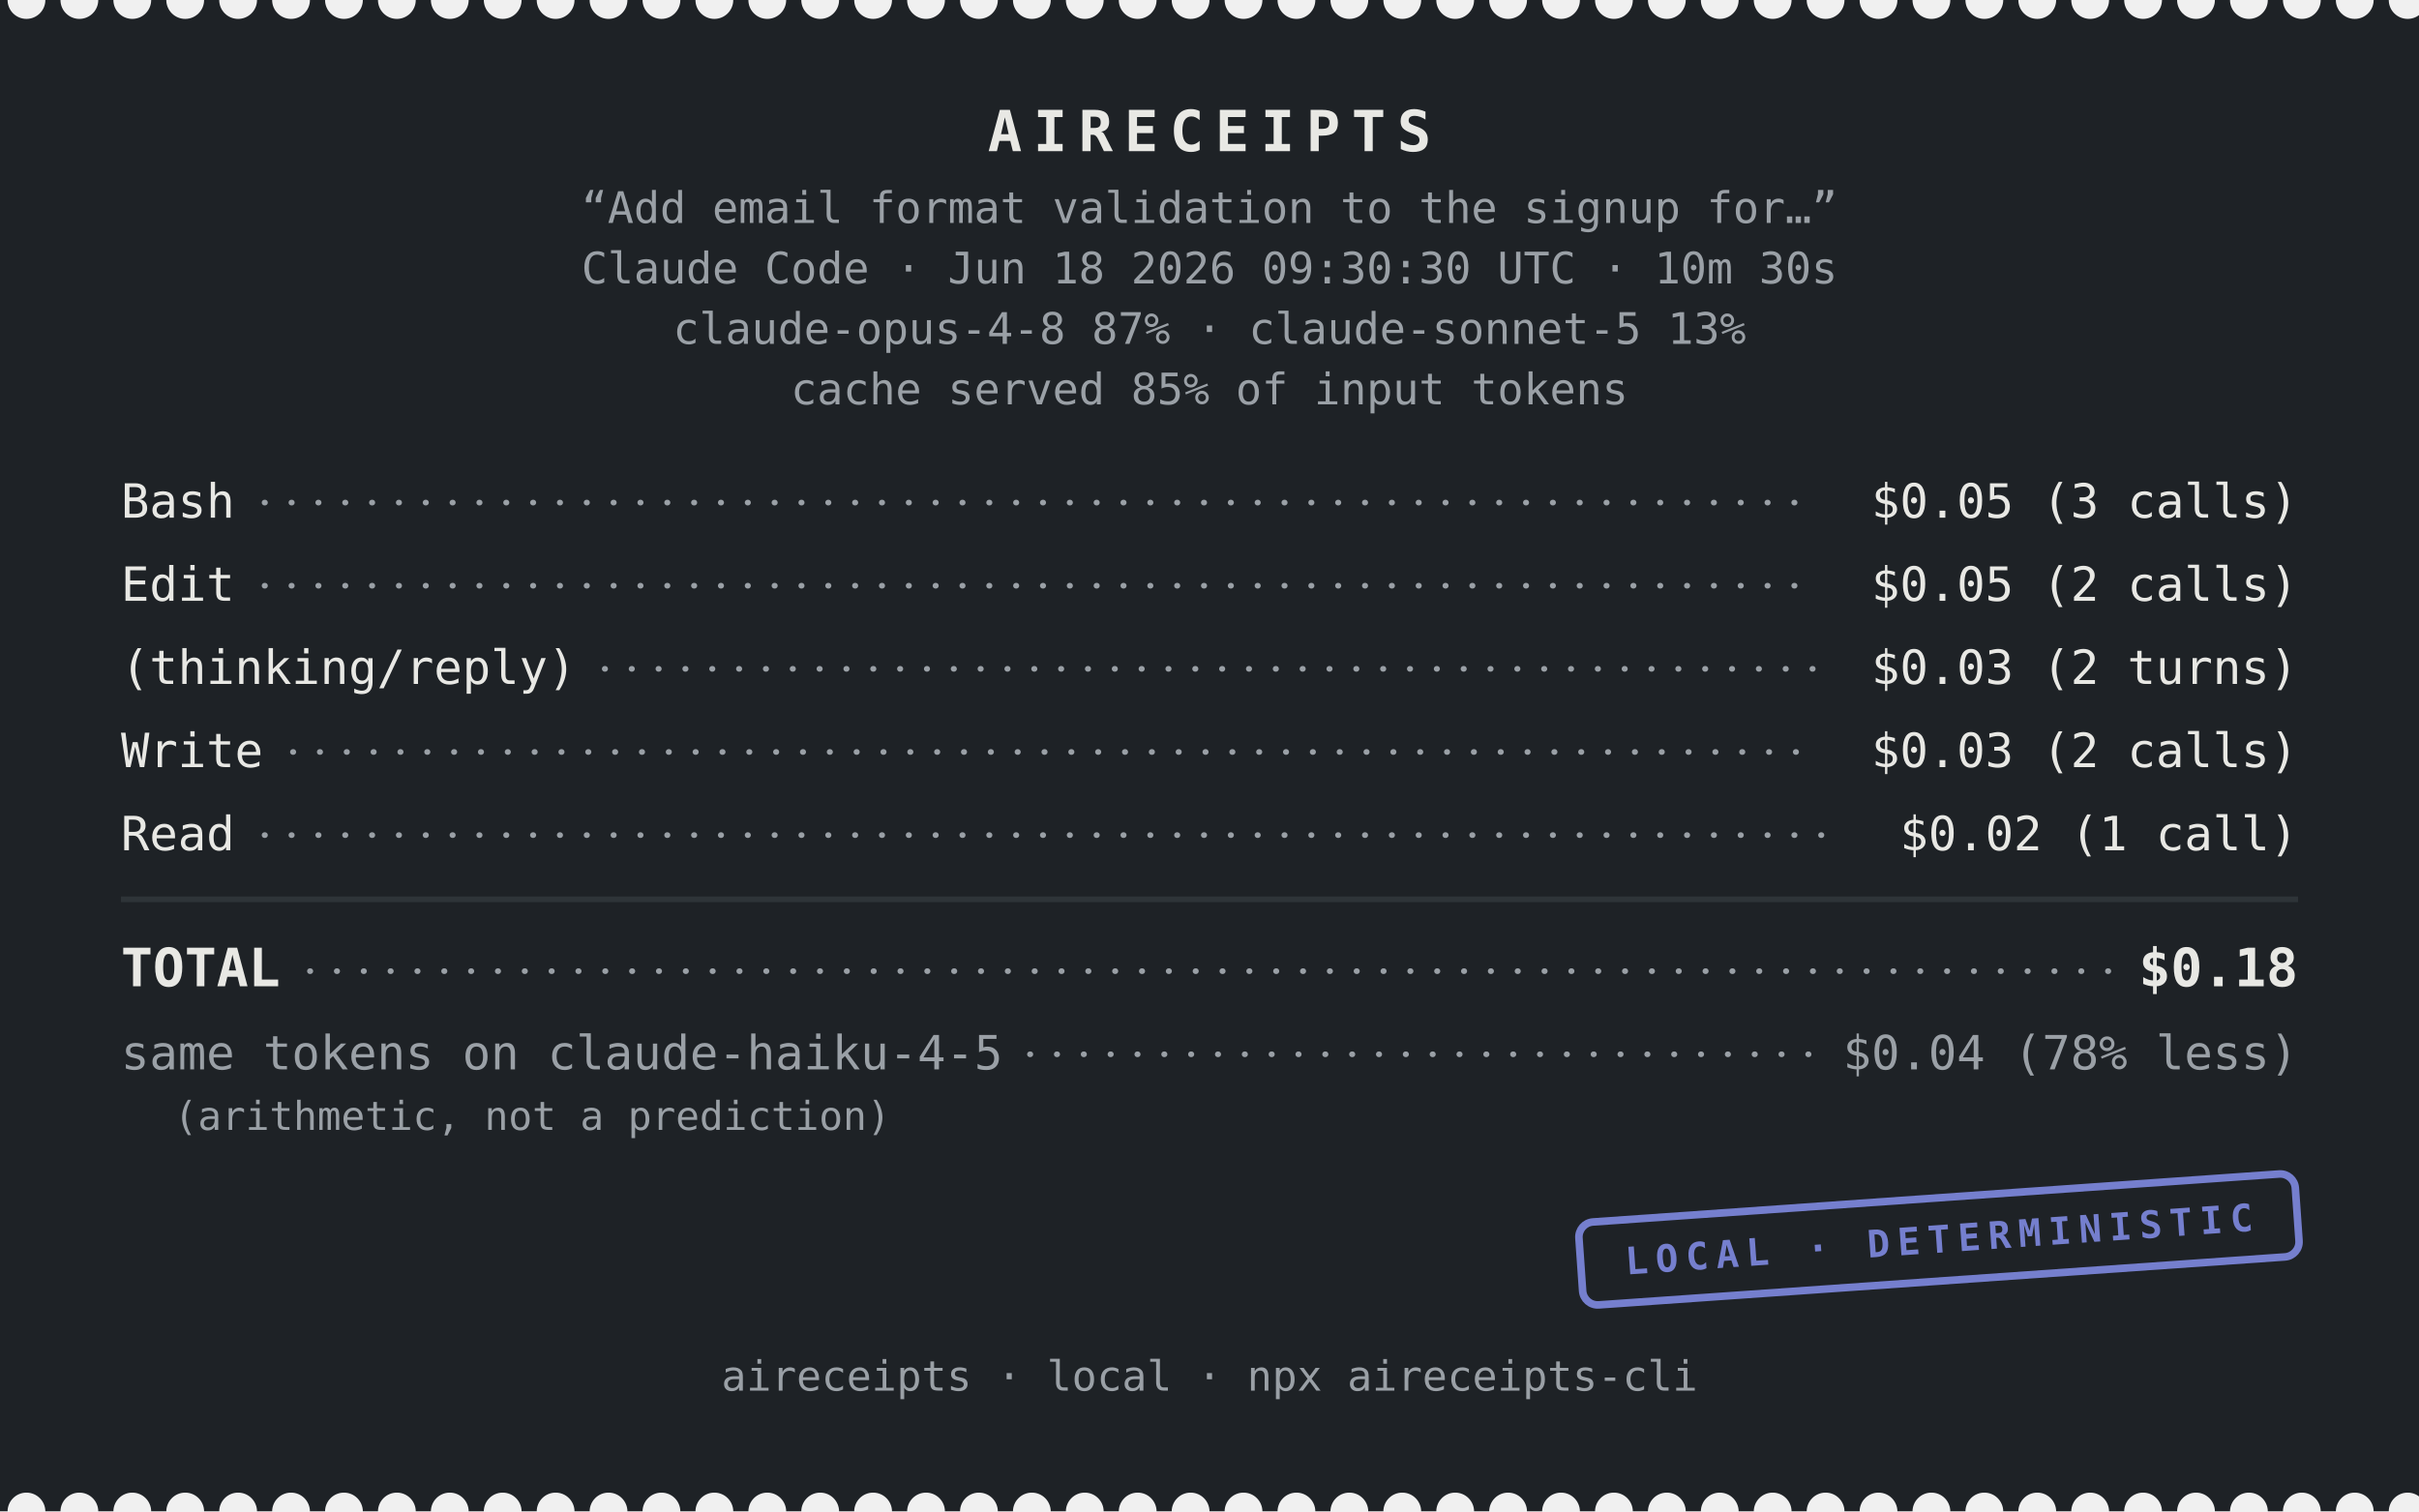
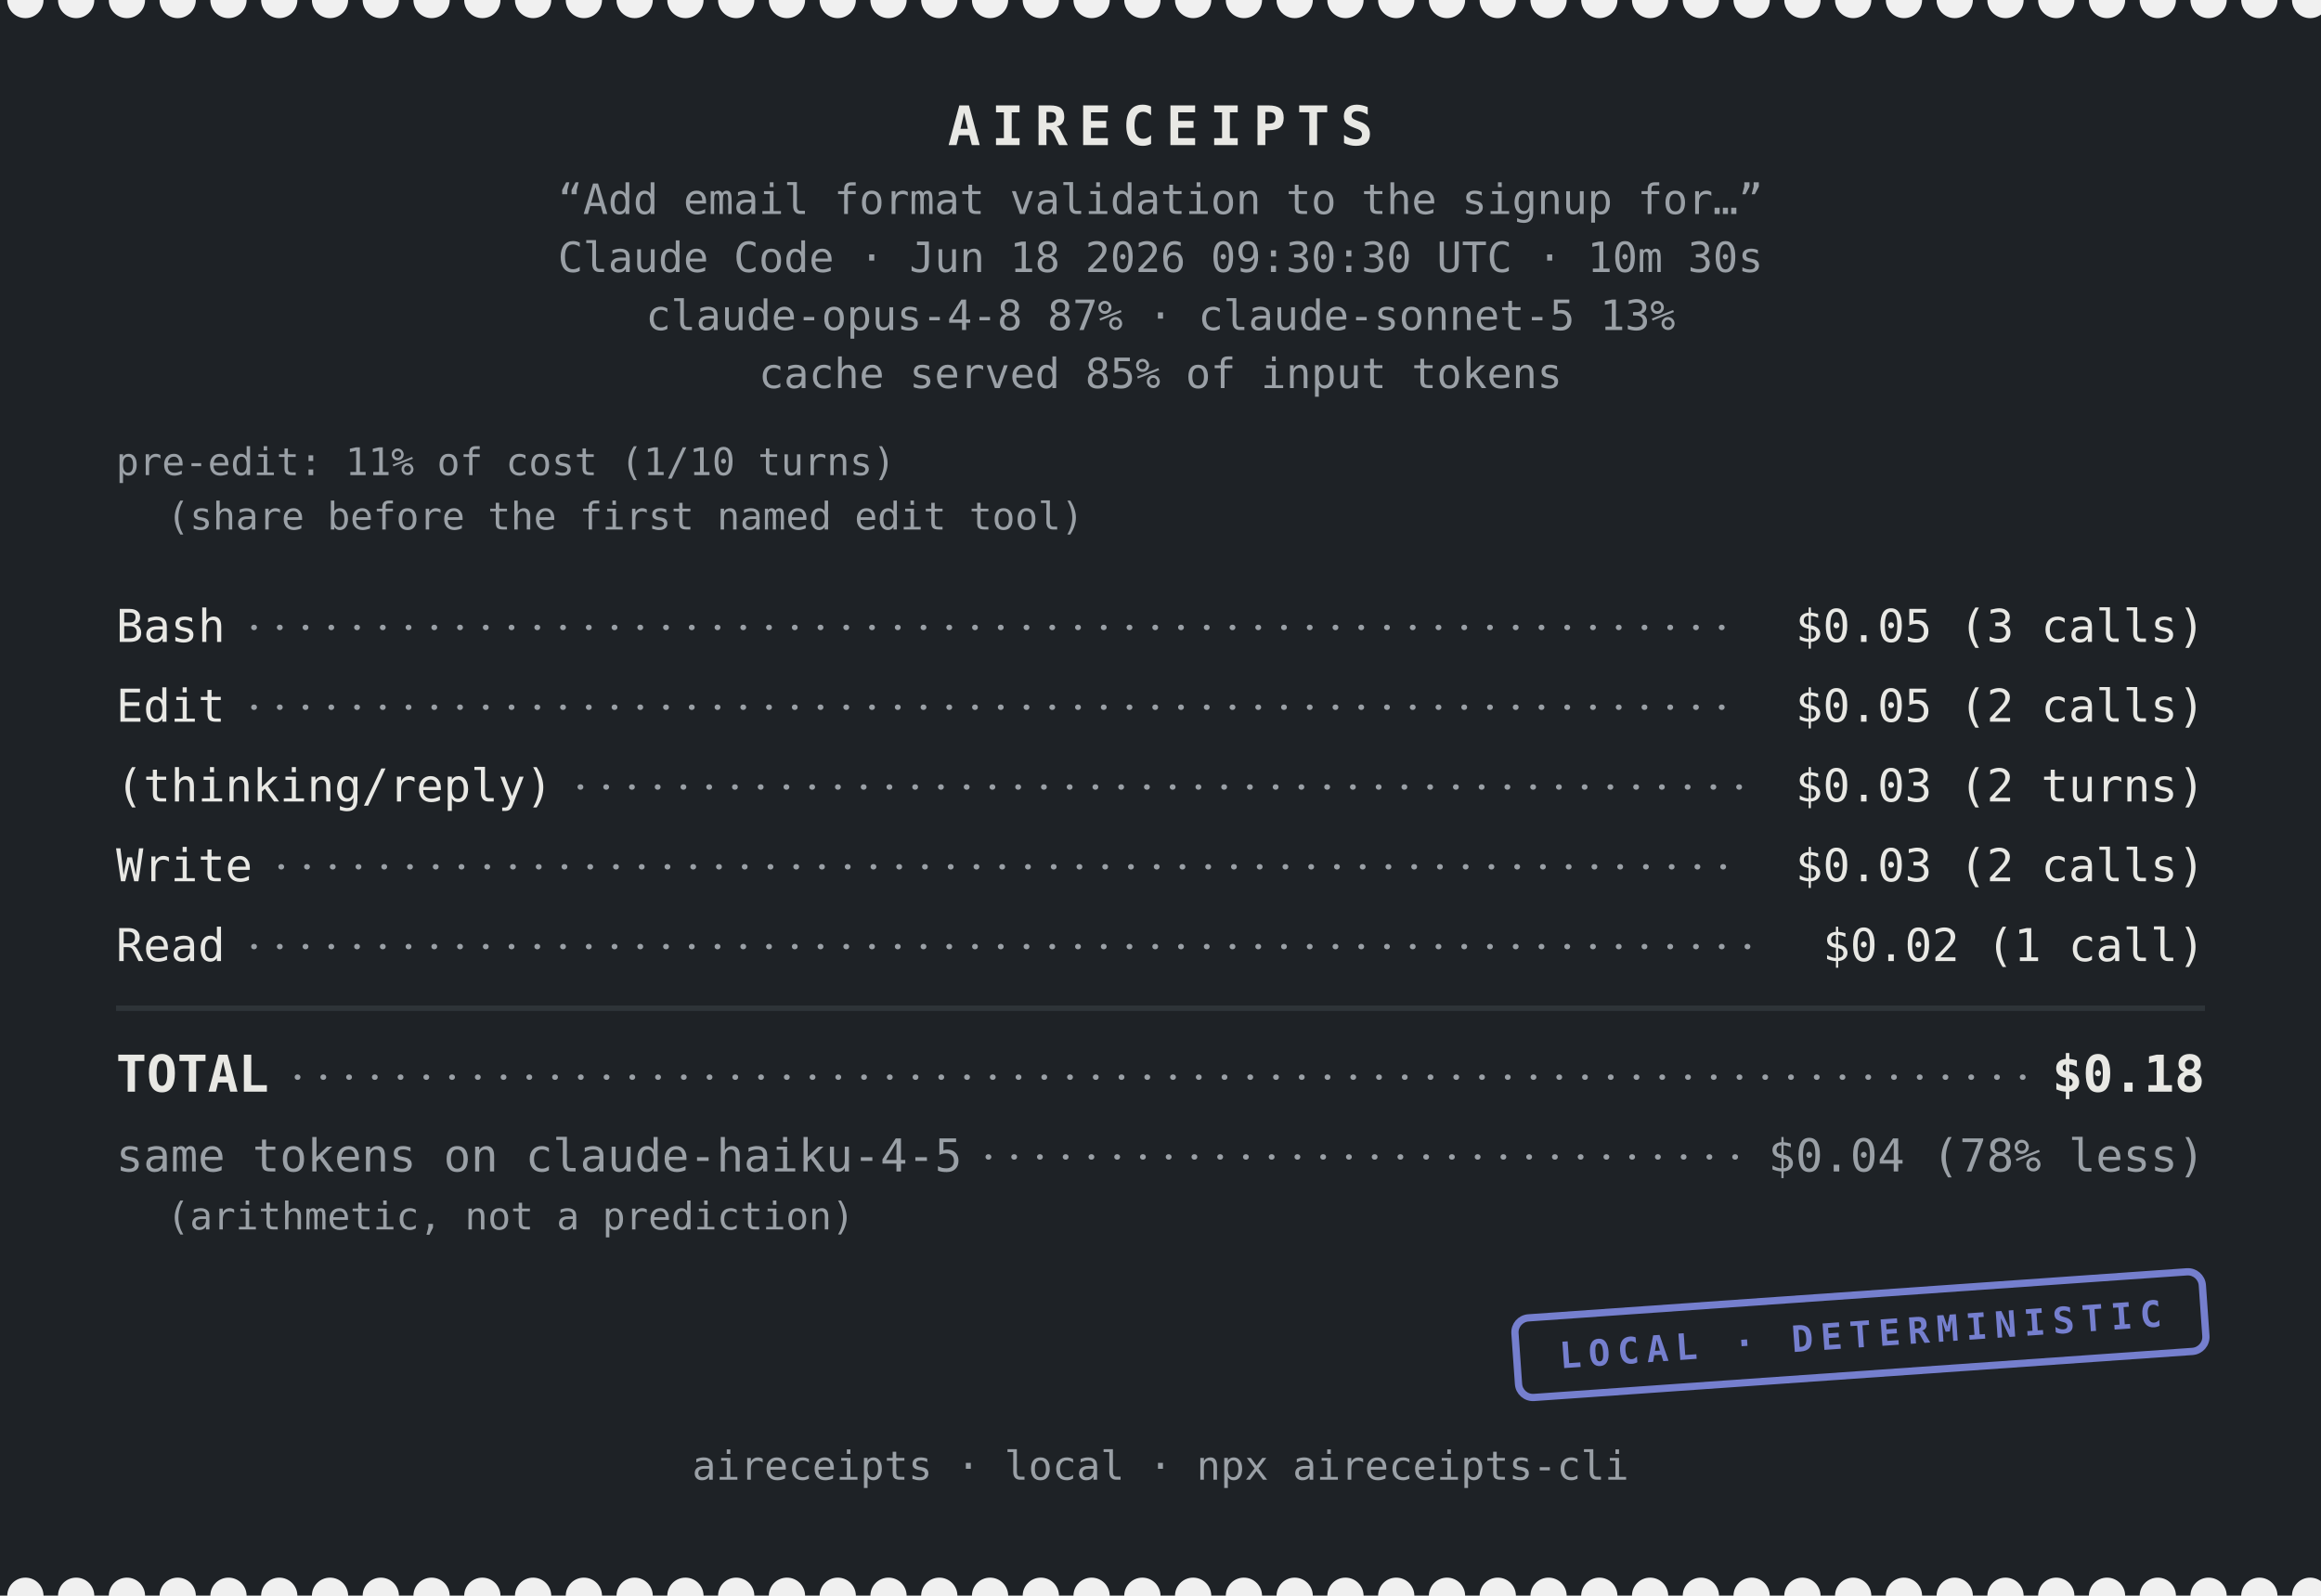
- <svg xmlns="http://www.w3.org/2000/svg" width="640" height="400" viewBox="0 0 640 400" font-family="&quot;SF Mono&quot;,&quot;Cascadia Code&quot;,&quot;JetBrains Mono&quot;,Menlo,Consolas,monospace" role="img" aria-label="aireceipts cost receipt">
+ <svg xmlns="http://www.w3.org/2000/svg" width="640" height="440" viewBox="0 0 640 440" font-family="&quot;SF Mono&quot;,&quot;Cascadia Code&quot;,&quot;JetBrains Mono&quot;,Menlo,Consolas,monospace" role="img" aria-label="aireceipts cost receipt">
  <g transform="translate(0 0)">
    <defs>
-       <mask id="perf-0" maskUnits="userSpaceOnUse" x="-5" y="-5" width="650" height="410">
-         <rect x="0" y="0" width="640" height="400" fill="#FFFFFF" />
+       <mask id="perf-0" maskUnits="userSpaceOnUse" x="-5" y="-5" width="650" height="450">
+         <rect x="0" y="0" width="640" height="440" fill="#FFFFFF" />
        <g class="perf-top">
          <circle cx="7" cy="0" r="5" fill="#000000" />
          <circle cx="21" cy="0" r="5" fill="#000000" />
          <circle cx="35" cy="0" r="5" fill="#000000" />
          <circle cx="49" cy="0" r="5" fill="#000000" />
          <circle cx="63" cy="0" r="5" fill="#000000" />
          <circle cx="77" cy="0" r="5" fill="#000000" />
          <circle cx="91" cy="0" r="5" fill="#000000" />
          <circle cx="105" cy="0" r="5" fill="#000000" />
          <circle cx="119" cy="0" r="5" fill="#000000" />
          <circle cx="133" cy="0" r="5" fill="#000000" />
          <circle cx="147" cy="0" r="5" fill="#000000" />
          <circle cx="161" cy="0" r="5" fill="#000000" />
          <circle cx="175" cy="0" r="5" fill="#000000" />
          <circle cx="189" cy="0" r="5" fill="#000000" />
          <circle cx="203" cy="0" r="5" fill="#000000" />
          <circle cx="217" cy="0" r="5" fill="#000000" />
          <circle cx="231" cy="0" r="5" fill="#000000" />
          <circle cx="245" cy="0" r="5" fill="#000000" />
          <circle cx="259" cy="0" r="5" fill="#000000" />
          <circle cx="273" cy="0" r="5" fill="#000000" />
          <circle cx="287" cy="0" r="5" fill="#000000" />
          <circle cx="301" cy="0" r="5" fill="#000000" />
          <circle cx="315" cy="0" r="5" fill="#000000" />
          <circle cx="329" cy="0" r="5" fill="#000000" />
          <circle cx="343" cy="0" r="5" fill="#000000" />
          <circle cx="357" cy="0" r="5" fill="#000000" />
          <circle cx="371" cy="0" r="5" fill="#000000" />
          <circle cx="385" cy="0" r="5" fill="#000000" />
          <circle cx="399" cy="0" r="5" fill="#000000" />
          <circle cx="413" cy="0" r="5" fill="#000000" />
          <circle cx="427" cy="0" r="5" fill="#000000" />
          <circle cx="441" cy="0" r="5" fill="#000000" />
          <circle cx="455" cy="0" r="5" fill="#000000" />
          <circle cx="469" cy="0" r="5" fill="#000000" />
          <circle cx="483" cy="0" r="5" fill="#000000" />
          <circle cx="497" cy="0" r="5" fill="#000000" />
          <circle cx="511" cy="0" r="5" fill="#000000" />
          <circle cx="525" cy="0" r="5" fill="#000000" />
          <circle cx="539" cy="0" r="5" fill="#000000" />
          <circle cx="553" cy="0" r="5" fill="#000000" />
          <circle cx="567" cy="0" r="5" fill="#000000" />
          <circle cx="581" cy="0" r="5" fill="#000000" />
          <circle cx="595" cy="0" r="5" fill="#000000" />
          <circle cx="609" cy="0" r="5" fill="#000000" />
          <circle cx="623" cy="0" r="5" fill="#000000" />
          <circle cx="637" cy="0" r="5" fill="#000000" />
        </g>
        <g class="perf-bottom">
-           <circle cx="7" cy="400" r="5" fill="#000000" />
-           <circle cx="21" cy="400" r="5" fill="#000000" />
-           <circle cx="35" cy="400" r="5" fill="#000000" />
-           <circle cx="49" cy="400" r="5" fill="#000000" />
-           <circle cx="63" cy="400" r="5" fill="#000000" />
-           <circle cx="77" cy="400" r="5" fill="#000000" />
-           <circle cx="91" cy="400" r="5" fill="#000000" />
-           <circle cx="105" cy="400" r="5" fill="#000000" />
-           <circle cx="119" cy="400" r="5" fill="#000000" />
-           <circle cx="133" cy="400" r="5" fill="#000000" />
-           <circle cx="147" cy="400" r="5" fill="#000000" />
-           <circle cx="161" cy="400" r="5" fill="#000000" />
-           <circle cx="175" cy="400" r="5" fill="#000000" />
-           <circle cx="189" cy="400" r="5" fill="#000000" />
-           <circle cx="203" cy="400" r="5" fill="#000000" />
-           <circle cx="217" cy="400" r="5" fill="#000000" />
-           <circle cx="231" cy="400" r="5" fill="#000000" />
-           <circle cx="245" cy="400" r="5" fill="#000000" />
-           <circle cx="259" cy="400" r="5" fill="#000000" />
-           <circle cx="273" cy="400" r="5" fill="#000000" />
-           <circle cx="287" cy="400" r="5" fill="#000000" />
-           <circle cx="301" cy="400" r="5" fill="#000000" />
-           <circle cx="315" cy="400" r="5" fill="#000000" />
-           <circle cx="329" cy="400" r="5" fill="#000000" />
-           <circle cx="343" cy="400" r="5" fill="#000000" />
-           <circle cx="357" cy="400" r="5" fill="#000000" />
-           <circle cx="371" cy="400" r="5" fill="#000000" />
-           <circle cx="385" cy="400" r="5" fill="#000000" />
-           <circle cx="399" cy="400" r="5" fill="#000000" />
-           <circle cx="413" cy="400" r="5" fill="#000000" />
-           <circle cx="427" cy="400" r="5" fill="#000000" />
-           <circle cx="441" cy="400" r="5" fill="#000000" />
-           <circle cx="455" cy="400" r="5" fill="#000000" />
-           <circle cx="469" cy="400" r="5" fill="#000000" />
-           <circle cx="483" cy="400" r="5" fill="#000000" />
-           <circle cx="497" cy="400" r="5" fill="#000000" />
-           <circle cx="511" cy="400" r="5" fill="#000000" />
-           <circle cx="525" cy="400" r="5" fill="#000000" />
-           <circle cx="539" cy="400" r="5" fill="#000000" />
-           <circle cx="553" cy="400" r="5" fill="#000000" />
-           <circle cx="567" cy="400" r="5" fill="#000000" />
-           <circle cx="581" cy="400" r="5" fill="#000000" />
-           <circle cx="595" cy="400" r="5" fill="#000000" />
-           <circle cx="609" cy="400" r="5" fill="#000000" />
-           <circle cx="623" cy="400" r="5" fill="#000000" />
-           <circle cx="637" cy="400" r="5" fill="#000000" />
+           <circle cx="7" cy="440" r="5" fill="#000000" />
+           <circle cx="21" cy="440" r="5" fill="#000000" />
+           <circle cx="35" cy="440" r="5" fill="#000000" />
+           <circle cx="49" cy="440" r="5" fill="#000000" />
+           <circle cx="63" cy="440" r="5" fill="#000000" />
+           <circle cx="77" cy="440" r="5" fill="#000000" />
+           <circle cx="91" cy="440" r="5" fill="#000000" />
+           <circle cx="105" cy="440" r="5" fill="#000000" />
+           <circle cx="119" cy="440" r="5" fill="#000000" />
+           <circle cx="133" cy="440" r="5" fill="#000000" />
+           <circle cx="147" cy="440" r="5" fill="#000000" />
+           <circle cx="161" cy="440" r="5" fill="#000000" />
+           <circle cx="175" cy="440" r="5" fill="#000000" />
+           <circle cx="189" cy="440" r="5" fill="#000000" />
+           <circle cx="203" cy="440" r="5" fill="#000000" />
+           <circle cx="217" cy="440" r="5" fill="#000000" />
+           <circle cx="231" cy="440" r="5" fill="#000000" />
+           <circle cx="245" cy="440" r="5" fill="#000000" />
+           <circle cx="259" cy="440" r="5" fill="#000000" />
+           <circle cx="273" cy="440" r="5" fill="#000000" />
+           <circle cx="287" cy="440" r="5" fill="#000000" />
+           <circle cx="301" cy="440" r="5" fill="#000000" />
+           <circle cx="315" cy="440" r="5" fill="#000000" />
+           <circle cx="329" cy="440" r="5" fill="#000000" />
+           <circle cx="343" cy="440" r="5" fill="#000000" />
+           <circle cx="357" cy="440" r="5" fill="#000000" />
+           <circle cx="371" cy="440" r="5" fill="#000000" />
+           <circle cx="385" cy="440" r="5" fill="#000000" />
+           <circle cx="399" cy="440" r="5" fill="#000000" />
+           <circle cx="413" cy="440" r="5" fill="#000000" />
+           <circle cx="427" cy="440" r="5" fill="#000000" />
+           <circle cx="441" cy="440" r="5" fill="#000000" />
+           <circle cx="455" cy="440" r="5" fill="#000000" />
+           <circle cx="469" cy="440" r="5" fill="#000000" />
+           <circle cx="483" cy="440" r="5" fill="#000000" />
+           <circle cx="497" cy="440" r="5" fill="#000000" />
+           <circle cx="511" cy="440" r="5" fill="#000000" />
+           <circle cx="525" cy="440" r="5" fill="#000000" />
+           <circle cx="539" cy="440" r="5" fill="#000000" />
+           <circle cx="553" cy="440" r="5" fill="#000000" />
+           <circle cx="567" cy="440" r="5" fill="#000000" />
+           <circle cx="581" cy="440" r="5" fill="#000000" />
+           <circle cx="595" cy="440" r="5" fill="#000000" />
+           <circle cx="609" cy="440" r="5" fill="#000000" />
+           <circle cx="623" cy="440" r="5" fill="#000000" />
+           <circle cx="637" cy="440" r="5" fill="#000000" />
        </g>
      </mask>
    </defs>
-     <rect x="0" y="0" width="640" height="400" fill="#1E2226" mask="url(#perf-0)" />
+     <rect x="0" y="0" width="640" height="440" fill="#1E2226" mask="url(#perf-0)" />
    <text x="320" y="40" font-size="15" fill="#E8E8E4" text-anchor="middle" font-weight="700" letter-spacing="3">AIRECEIPTS</text>
    <text x="320" y="59" font-size="11.5" fill="#9AA0A6" text-anchor="middle">“Add email format validation to the signup for…”</text>
    <text x="320" y="75" font-size="11.5" fill="#9AA0A6" text-anchor="middle">Claude Code · Jun 18 2026 09:30:30 UTC · 10m 30s</text>
    <text x="320" y="91" font-size="11.5" fill="#9AA0A6" text-anchor="middle">claude-opus-4-8 87% · claude-sonnet-5 13%</text>
    <text x="320" y="107" font-size="11.5" fill="#9AA0A6" text-anchor="middle">cache served 85% of input tokens</text>
-     <text x="32" y="137" font-size="12.5" fill="#E8E8E4" text-anchor="start">Bash</text>
-     <text x="608" y="137" font-size="12.5" fill="#E8E8E4" text-anchor="end">$0.05  (3 calls)</text>
-     <line x1="70" y1="133" x2="480" y2="133" stroke="#9AA0A6" stroke-width="1.5" stroke-linecap="round" stroke-dasharray="0.1 7" />
-     <text x="32" y="159" font-size="12.5" fill="#E8E8E4" text-anchor="start">Edit</text>
-     <text x="608" y="159" font-size="12.5" fill="#E8E8E4" text-anchor="end">$0.05  (2 calls)</text>
-     <line x1="70" y1="155" x2="480" y2="155" stroke="#9AA0A6" stroke-width="1.5" stroke-linecap="round" stroke-dasharray="0.1 7" />
-     <text x="32" y="181" font-size="12.5" fill="#E8E8E4" text-anchor="start">(thinking/reply)</text>
-     <text x="608" y="181" font-size="12.5" fill="#E8E8E4" text-anchor="end">$0.03  (2 turns)</text>
-     <line x1="160" y1="177" x2="480" y2="177" stroke="#9AA0A6" stroke-width="1.5" stroke-linecap="round" stroke-dasharray="0.1 7" />
-     <text x="32" y="203" font-size="12.5" fill="#E8E8E4" text-anchor="start">Write</text>
-     <text x="608" y="203" font-size="12.5" fill="#E8E8E4" text-anchor="end">$0.03  (2 calls)</text>
-     <line x1="77.5" y1="199" x2="480" y2="199" stroke="#9AA0A6" stroke-width="1.5" stroke-linecap="round" stroke-dasharray="0.1 7" />
-     <text x="32" y="225" font-size="12.5" fill="#E8E8E4" text-anchor="start">Read</text>
-     <text x="608" y="225" font-size="12.5" fill="#E8E8E4" text-anchor="end">$0.02  (1 call)</text>
-     <line x1="70" y1="221" x2="487.5" y2="221" stroke="#9AA0A6" stroke-width="1.5" stroke-linecap="round" stroke-dasharray="0.1 7" />
-     <line x1="32" y1="238" x2="608" y2="238" stroke="#2E3438" stroke-width="1.5" />
-     <text x="32" y="261" font-size="14" fill="#E8E8E4" text-anchor="start" font-weight="700">TOTAL</text>
-     <text x="608" y="261" font-size="14" fill="#E8E8E4" text-anchor="end" font-weight="700">$0.18</text>
-     <line x1="82" y1="257" x2="558" y2="257" stroke="#9AA0A6" stroke-width="1.5" stroke-linecap="round" stroke-dasharray="0.1 7" />
-     <text x="32" y="283" font-size="12.5" fill="#9AA0A6" text-anchor="start" font-weight="400">same tokens on claude-haiku-4-5</text>
-     <text x="608" y="283" font-size="12.5" fill="#9AA0A6" text-anchor="end" font-weight="400">$0.04 (78% less)</text>
-     <line x1="272.5" y1="279" x2="480" y2="279" stroke="#9AA0A6" stroke-width="1.5" stroke-linecap="round" stroke-dasharray="0.1 7" />
-     <text x="46" y="299" font-size="10.5" fill="#9AA0A6" text-anchor="start">(arithmetic, not a prediction)</text>
-     <g class="stamp" opacity="0.8" transform="rotate(-4 513 328)">
-       <rect x="418" y="317" width="190" height="22" rx="4" fill="none" stroke="#8B96F8" stroke-width="2" />
-       <text x="513" y="331.5" font-size="10" fill="#8B96F8" text-anchor="middle" font-weight="700" letter-spacing="2">LOCAL · DETERMINISTIC</text>
+     <text x="32" y="131" font-size="10.5" fill="#9AA0A6" text-anchor="start">pre-edit: 11% of cost (1/10 turns)</text>
+     <text x="46" y="146" font-size="10.5" fill="#9AA0A6" text-anchor="start">(share before the first named edit tool)</text>
+     <text x="32" y="177" font-size="12.5" fill="#E8E8E4" text-anchor="start">Bash</text>
+     <text x="608" y="177" font-size="12.5" fill="#E8E8E4" text-anchor="end">$0.05  (3 calls)</text>
+     <line x1="70" y1="173" x2="480" y2="173" stroke="#9AA0A6" stroke-width="1.5" stroke-linecap="round" stroke-dasharray="0.1 7" />
+     <text x="32" y="199" font-size="12.5" fill="#E8E8E4" text-anchor="start">Edit</text>
+     <text x="608" y="199" font-size="12.5" fill="#E8E8E4" text-anchor="end">$0.05  (2 calls)</text>
+     <line x1="70" y1="195" x2="480" y2="195" stroke="#9AA0A6" stroke-width="1.5" stroke-linecap="round" stroke-dasharray="0.1 7" />
+     <text x="32" y="221" font-size="12.5" fill="#E8E8E4" text-anchor="start">(thinking/reply)</text>
+     <text x="608" y="221" font-size="12.5" fill="#E8E8E4" text-anchor="end">$0.03  (2 turns)</text>
+     <line x1="160" y1="217" x2="480" y2="217" stroke="#9AA0A6" stroke-width="1.5" stroke-linecap="round" stroke-dasharray="0.1 7" />
+     <text x="32" y="243" font-size="12.5" fill="#E8E8E4" text-anchor="start">Write</text>
+     <text x="608" y="243" font-size="12.5" fill="#E8E8E4" text-anchor="end">$0.03  (2 calls)</text>
+     <line x1="77.5" y1="239" x2="480" y2="239" stroke="#9AA0A6" stroke-width="1.5" stroke-linecap="round" stroke-dasharray="0.1 7" />
+     <text x="32" y="265" font-size="12.5" fill="#E8E8E4" text-anchor="start">Read</text>
+     <text x="608" y="265" font-size="12.5" fill="#E8E8E4" text-anchor="end">$0.02  (1 call)</text>
+     <line x1="70" y1="261" x2="487.5" y2="261" stroke="#9AA0A6" stroke-width="1.5" stroke-linecap="round" stroke-dasharray="0.1 7" />
+     <line x1="32" y1="278" x2="608" y2="278" stroke="#2E3438" stroke-width="1.5" />
+     <text x="32" y="301" font-size="14" fill="#E8E8E4" text-anchor="start" font-weight="700">TOTAL</text>
+     <text x="608" y="301" font-size="14" fill="#E8E8E4" text-anchor="end" font-weight="700">$0.18</text>
+     <line x1="82" y1="297" x2="558" y2="297" stroke="#9AA0A6" stroke-width="1.5" stroke-linecap="round" stroke-dasharray="0.1 7" />
+     <text x="32" y="323" font-size="12.5" fill="#9AA0A6" text-anchor="start" font-weight="400">same tokens on claude-haiku-4-5</text>
+     <text x="608" y="323" font-size="12.5" fill="#9AA0A6" text-anchor="end" font-weight="400">$0.04 (78% less)</text>
+     <line x1="272.5" y1="319" x2="480" y2="319" stroke="#9AA0A6" stroke-width="1.5" stroke-linecap="round" stroke-dasharray="0.1 7" />
+     <text x="46" y="339" font-size="10.5" fill="#9AA0A6" text-anchor="start">(arithmetic, not a prediction)</text>
+     <g class="stamp" opacity="0.8" transform="rotate(-4 513 368)">
+       <rect x="418" y="357" width="190" height="22" rx="4" fill="none" stroke="#8B96F8" stroke-width="2" />
+       <text x="513" y="371.5" font-size="10" fill="#8B96F8" text-anchor="middle" font-weight="700" letter-spacing="2">LOCAL · DETERMINISTIC</text>
    </g>
-     <text x="320" y="368" font-size="11" fill="#9AA0A6" text-anchor="middle">aireceipts · local · npx aireceipts-cli</text>
+     <text x="320" y="408" font-size="11" fill="#9AA0A6" text-anchor="middle">aireceipts · local · npx aireceipts-cli</text>
  </g>
</svg>
